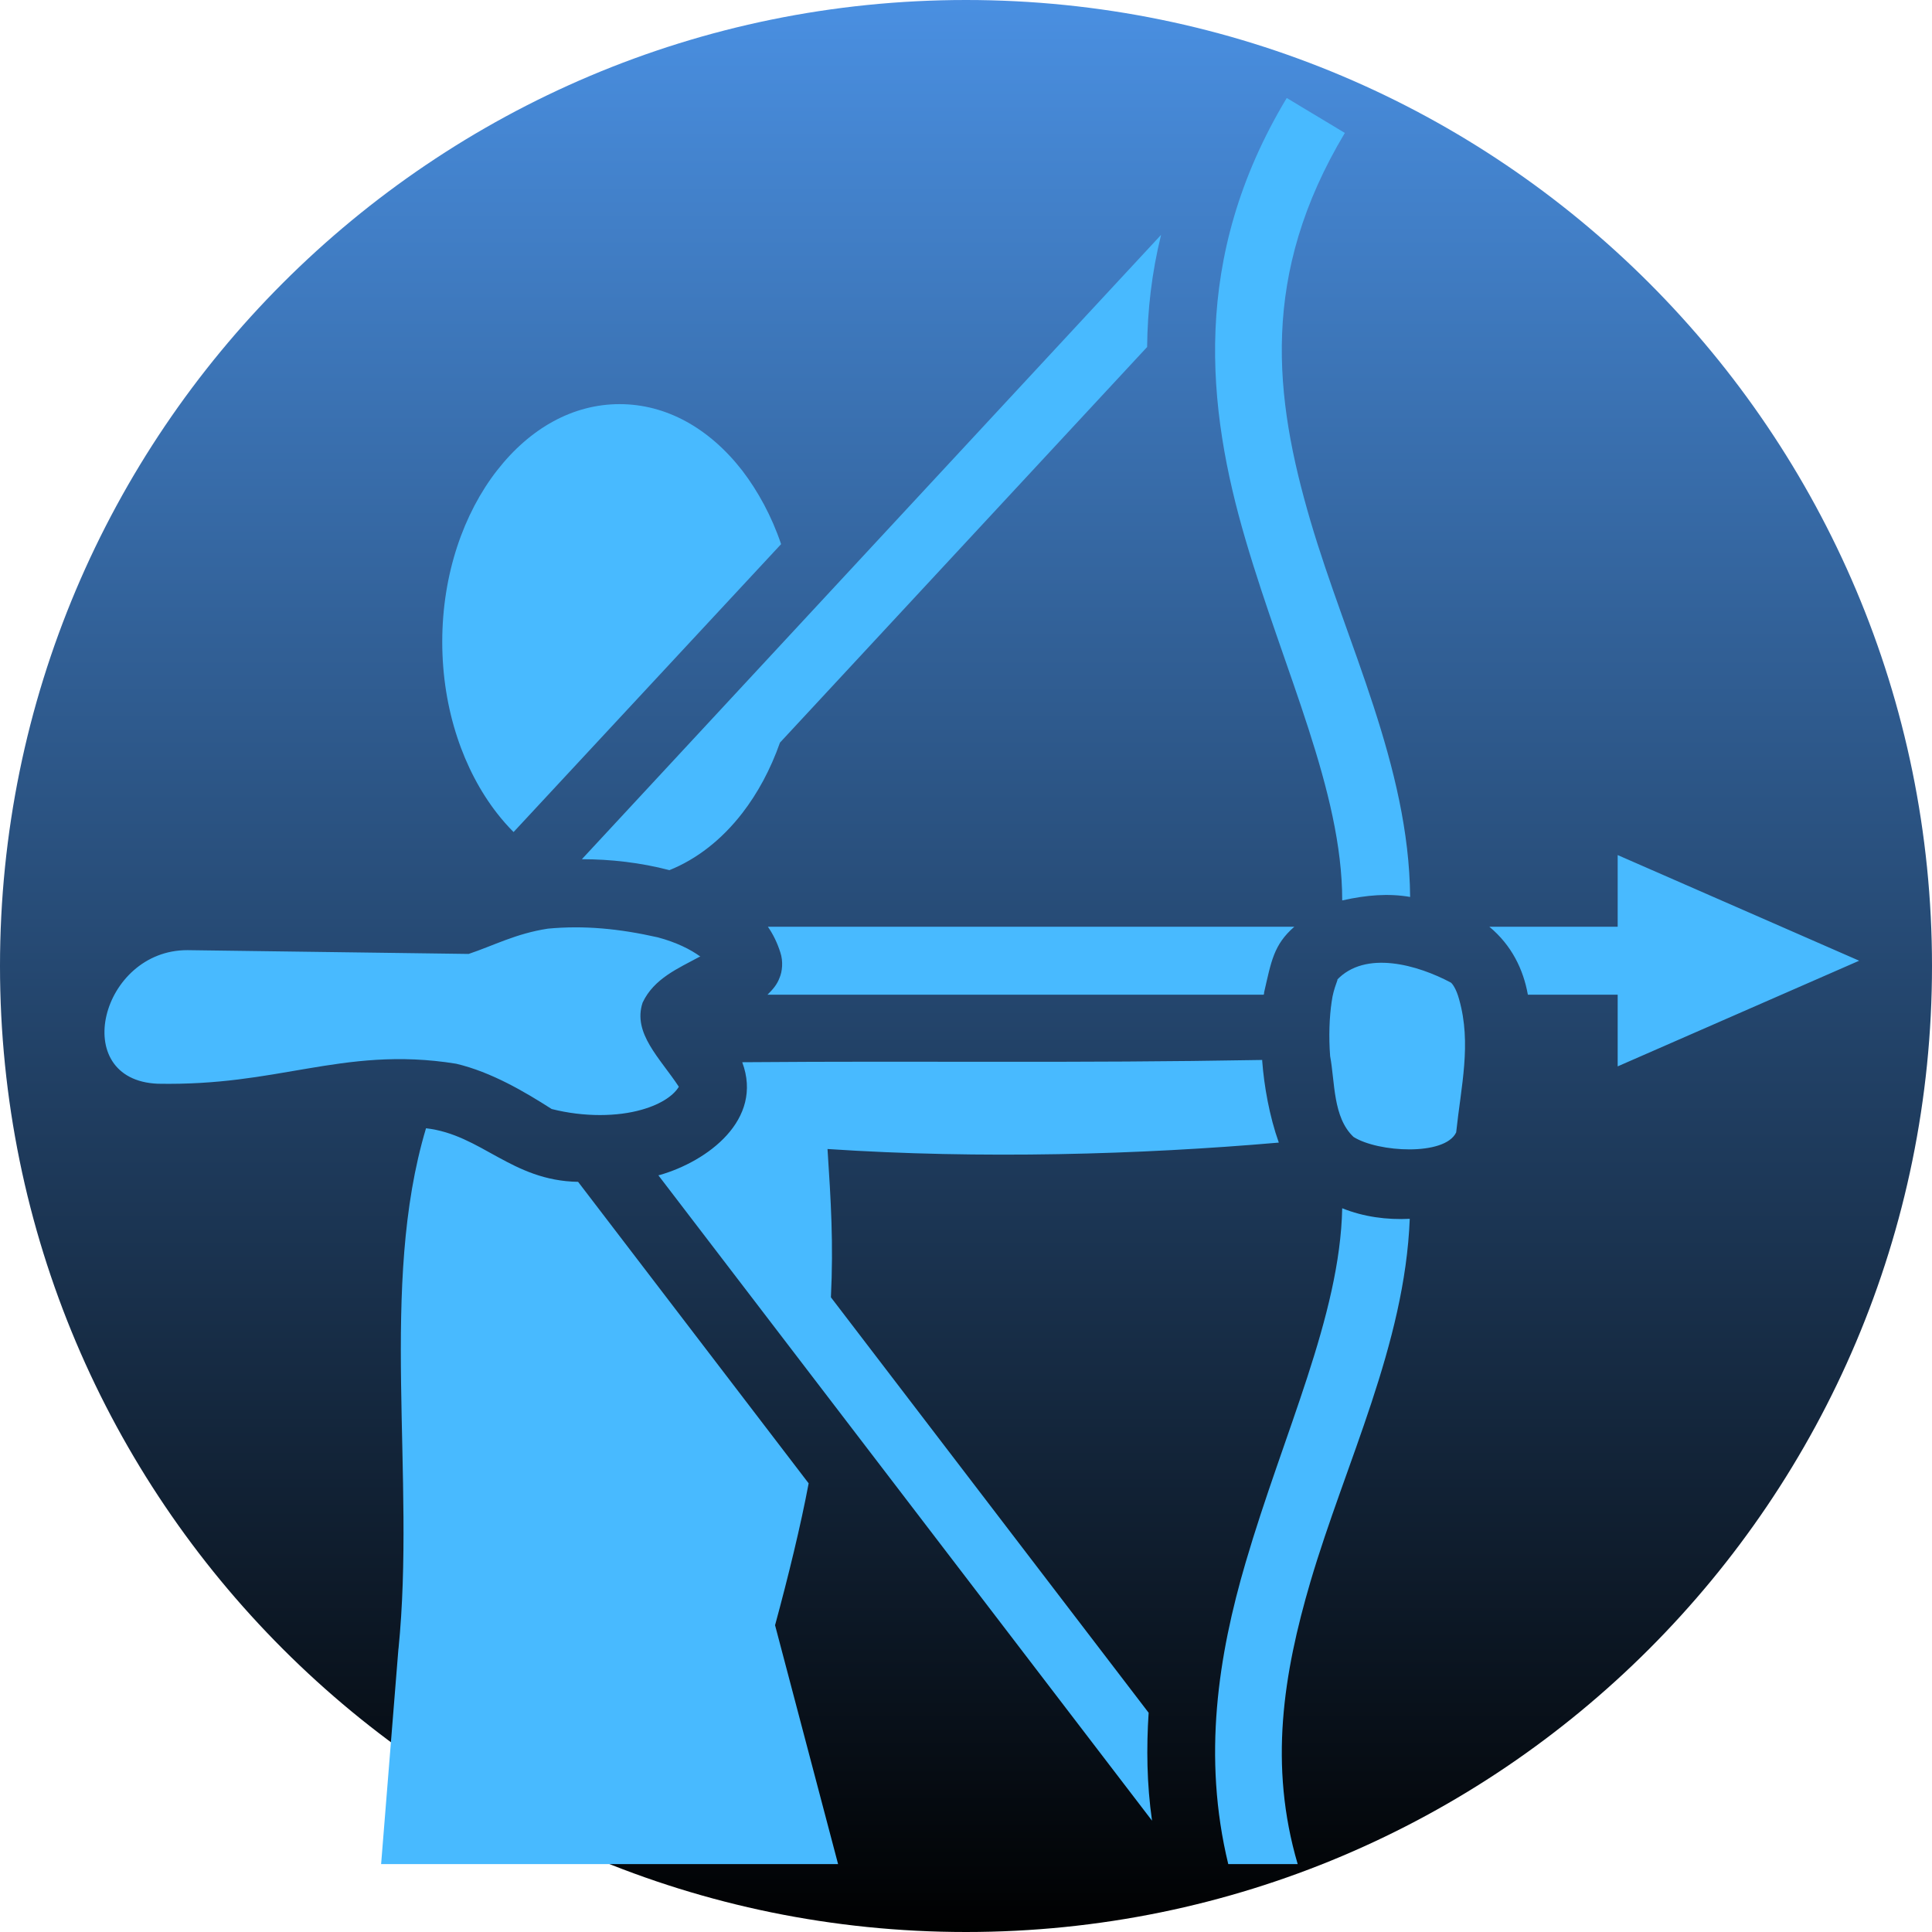
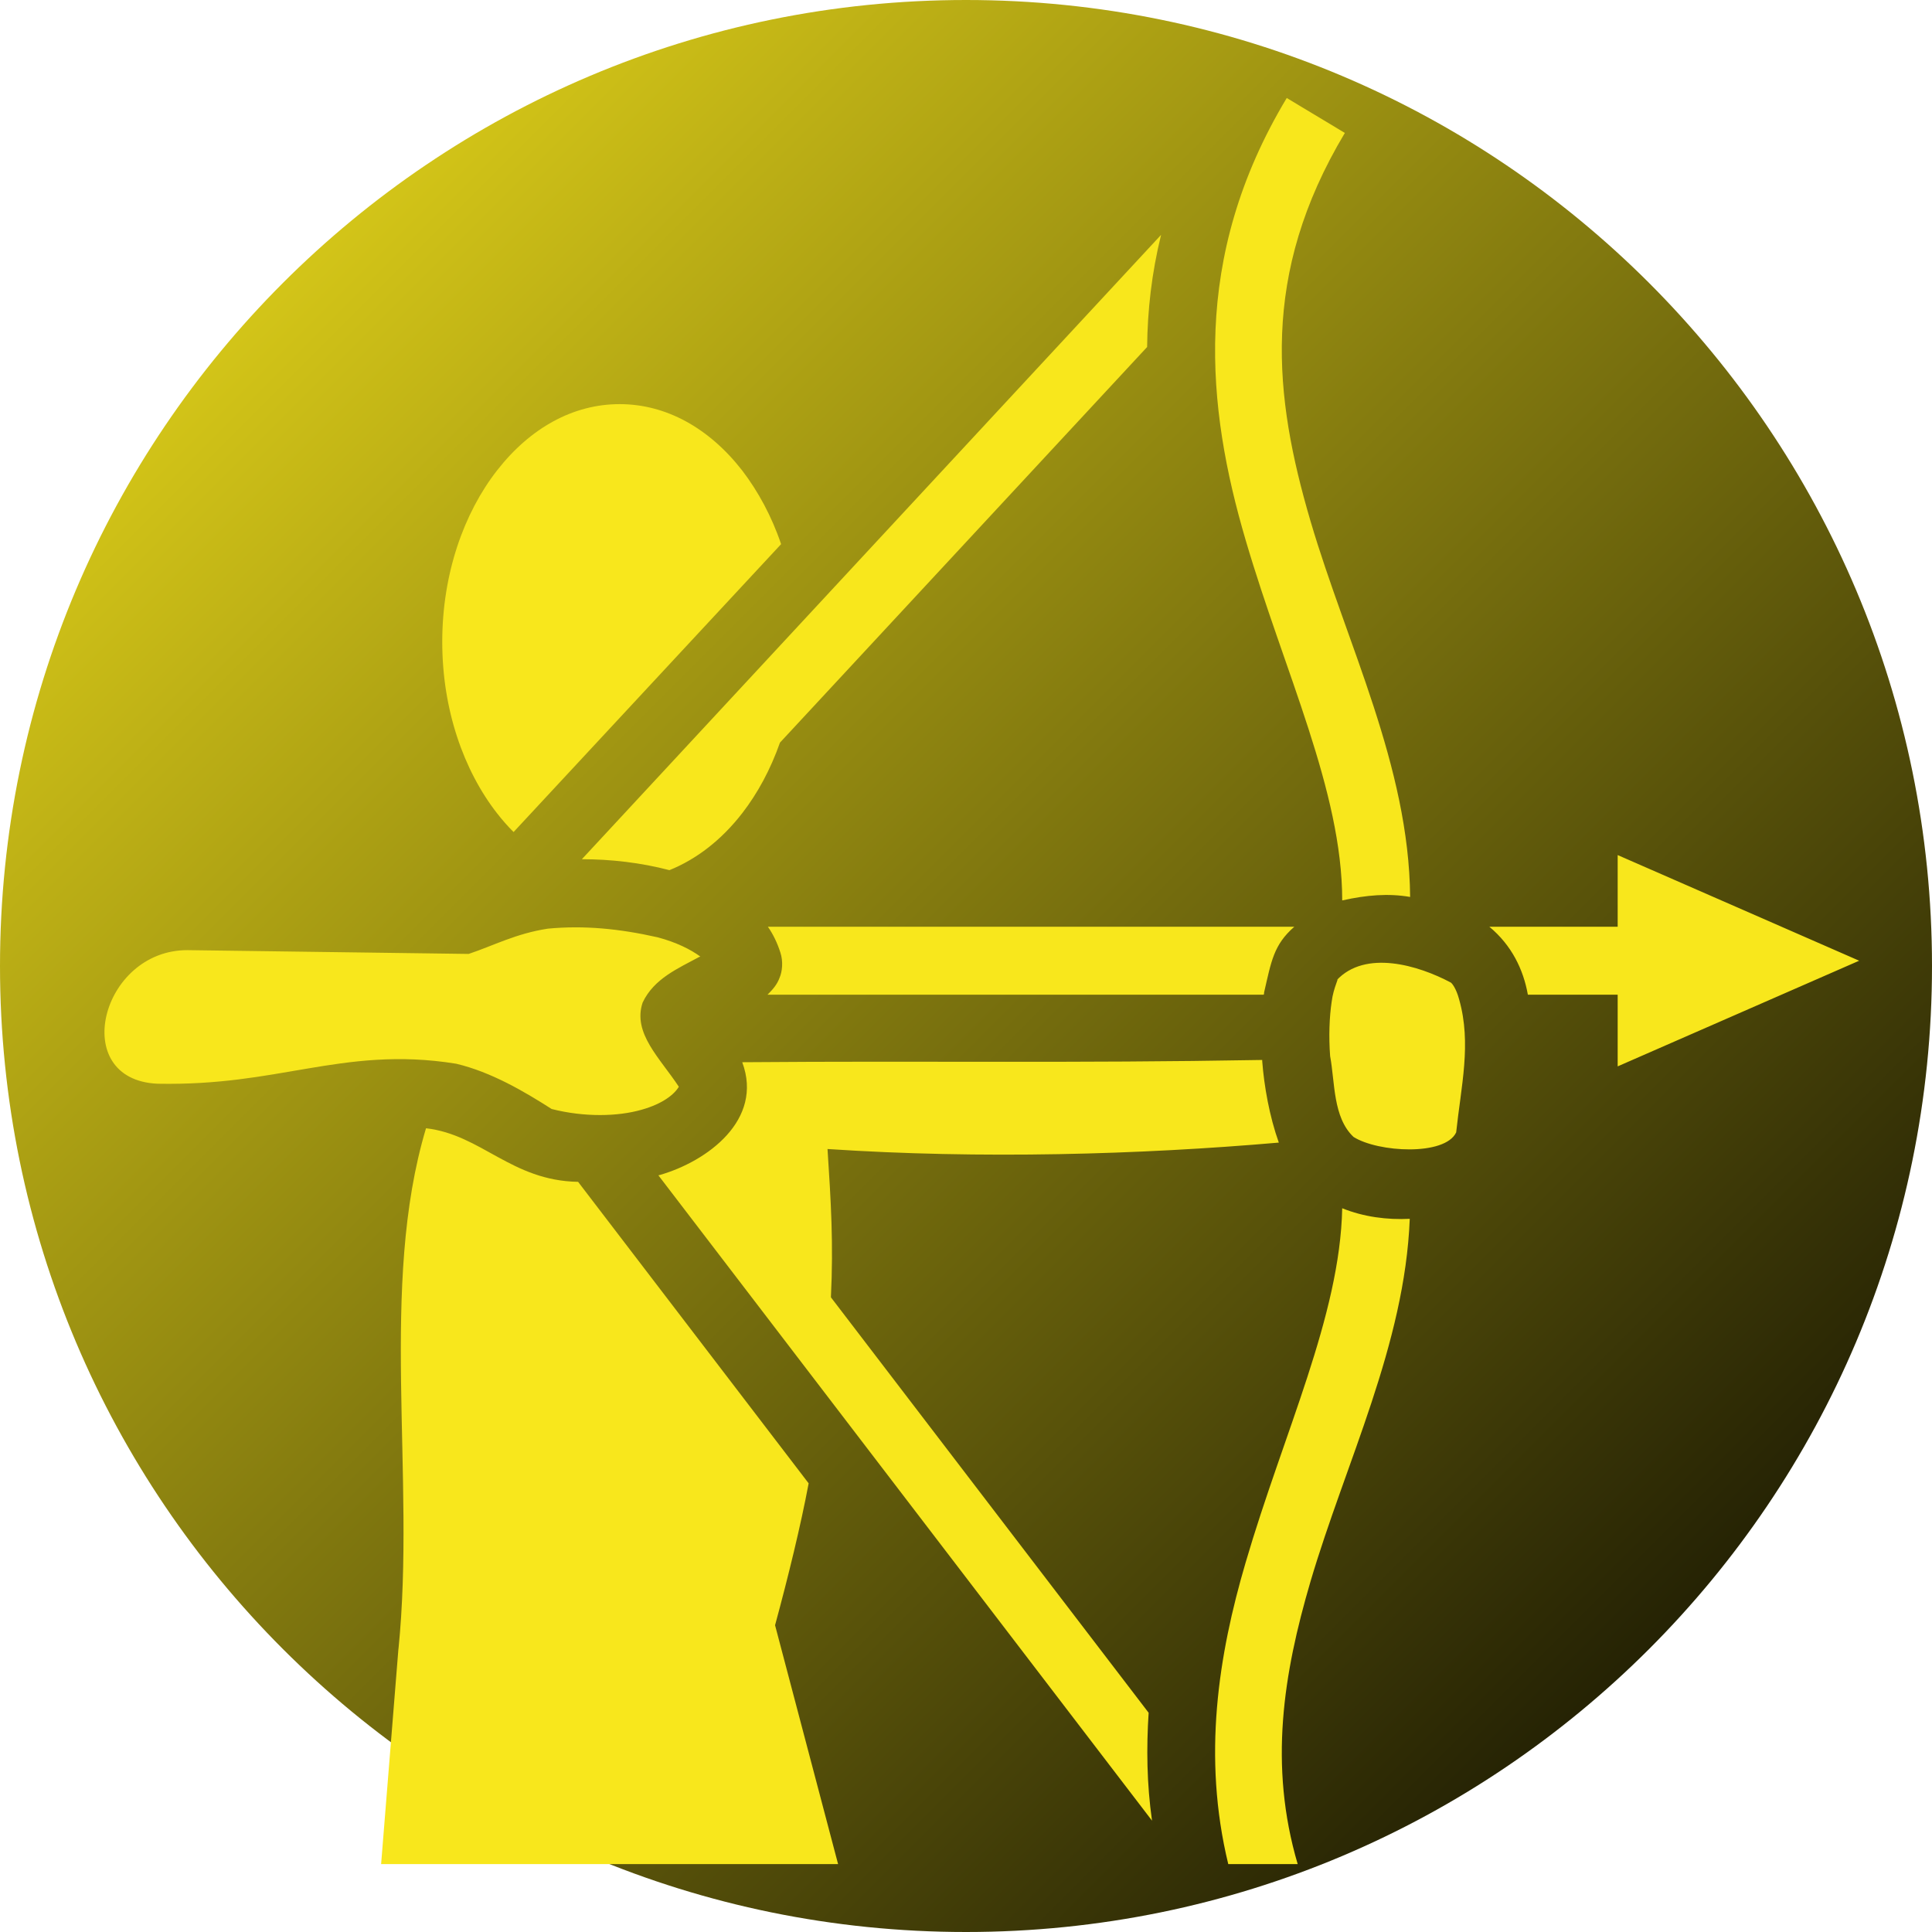
<svg xmlns="http://www.w3.org/2000/svg" viewBox="0 0 512 512" style="height: 512px; width: 512px;">
  <defs>
-     <linearGradient x1="0" x2="0" y1="0" y2="1" id="delapouite-archer-gradient-0">
-       <stop offset="0%" stop-color="#4a90e2" stop-opacity="1" />
-       <stop offset="100%" stop-color="#000" stop-opacity="1" />
+     <linearGradient x1="0" x2="1" y1="0" y2="1" id="delapouite-archer-gradient-0">
+       <stop offset="0%" stop-color="#f8e71c" stop-opacity="1" />
+       <stop offset="100%" stop-color="#000000" stop-opacity="1" />
    </linearGradient>
  </defs>
  <circle cx="256" cy="256" r="256" fill="url(#delapouite-archer-gradient-0)" />
  <g class="" transform="translate(0,0)" style="">
-     <path d="M341 25.97c-25.5 42.42-21.2 82.13-10.9 117.13 10.3 35.1 25.6 66.5 25.6 95.5h.1c6.3-1.4 12.1-1.9 17.9-.9-.3-34.7-16.8-67-26.4-99.6-9.7-33-13.4-65.29 9.1-102.87zm-33.3 36.27L154.2 227.7c7.6 0 15.6.9 23.2 2.9 7.2-2.9 13.8-8 19.3-15.1 4.1-5.3 7.5-11.6 10-18.7L304 91.96c.1-9.68 1.2-19.6 3.7-29.72zM164.2 107.1c-12.3 0-23.7 6.3-32.5 17.6s-14.5 27.4-14.5 45.4 5.7 34.1 14.5 45.4c1.4 1.8 2.9 3.5 4.4 5l70.9-76.3c-2.5-7.4-6.1-14-10.3-19.5-8.8-11.3-20.2-17.6-32.5-17.6zm264.5 119.5v19h-34c5.9 4.9 9 11.3 10.2 18h23.8v19l64-28zm-225.2 19c1.4 2 2.5 4.3 3.3 6.8.8 2.4.5 5.1-.2 6.7-.7 1.9-1.8 3.1-3.2 4.5h131.5c.1-.2.1-.4.1-.6 1.9-8.2 2.5-12.6 8-17.4zm-58.3.5c-8.5 1.3-14.4 4.5-21 6.7l-74.48-1c-23.01-.1-31.67 34.4-7.93 35.4 16.14.3 27.69-2 39.55-4 11.86-2 24.16-3.8 39.56-1.3 9.3 2.2 18.1 7.4 25.3 12 8.7 2.2 17.5 2 23.8.2 5.7-1.6 8.7-4.1 9.9-6.1-5-7.6-12.3-14.2-9.6-22.3 3-6.4 9.5-9.1 15-12.1.1 0 .2-.1.3-.1-2.6-1.9-6.4-3.8-11.3-5.1-10.2-2.3-19.5-3.2-29.1-2.3zm209 13.7c.9-1-.8 1.7-1.3 5.7-.6 4-.8 9.2-.4 14.4 1.3 6.9.7 16.2 6.2 21.4 6.5 4.1 24.2 5.1 27.2-1.2 1.3-12.3 4.1-23.5.8-35.2-.8-3-1.9-4.3-2.2-4.5-8.6-4.6-22.7-8.8-30.3-.6zm-19.7 21.1c-51 .9-87.9.2-137.8.6 5.7 15.3-9.3 26.3-21.9 29.9-.1 0-.2 0-.3.1l130.8 171c-1.4-9.8-1.5-19.3-.9-28.6l-84.2-110.1c.7-14.3 0-25.5-.9-39.3 40.6 2.7 82.7 1.5 119.6-1.7-2.5-7-3.9-15-4.4-21.6zM112.9 299c-12.5 41.7-2.7 92.3-7.3 138v-.2L101 494h121.1l-16.7-63.3c3.5-12.9 6.8-26.4 8.9-37.6l-61.1-79.9c-17.7-.3-25.6-12.5-40.3-14.2zm242.8 21.2c-.6 28.6-15.5 59.4-25.6 93.9-7.2 24.5-11.5 51.4-4.6 79.9h18.4c-7.7-26.2-3.8-50.4 3.4-74.9 9.3-31.5 25-62.8 26.3-96.1-6 .3-12.2-.5-17.9-2.8z" fill="#48baff" fill-opacity="1" />
+     <path d="M341 25.97c-25.5 42.42-21.2 82.13-10.9 117.13 10.3 35.1 25.6 66.5 25.6 95.5h.1c6.3-1.4 12.1-1.9 17.9-.9-.3-34.7-16.8-67-26.4-99.6-9.7-33-13.4-65.29 9.1-102.87zm-33.3 36.27L154.2 227.7c7.6 0 15.6.9 23.2 2.9 7.2-2.9 13.8-8 19.3-15.1 4.1-5.3 7.5-11.6 10-18.7L304 91.96c.1-9.68 1.2-19.6 3.7-29.72zM164.2 107.1c-12.3 0-23.7 6.3-32.5 17.6s-14.5 27.4-14.5 45.4 5.7 34.1 14.5 45.4c1.4 1.8 2.9 3.5 4.4 5l70.9-76.3c-2.5-7.4-6.1-14-10.3-19.5-8.8-11.3-20.2-17.6-32.5-17.6zm264.5 119.5v19h-34c5.9 4.9 9 11.3 10.2 18h23.8v19l64-28zm-225.2 19c1.4 2 2.5 4.3 3.3 6.8.8 2.4.5 5.1-.2 6.7-.7 1.9-1.8 3.1-3.2 4.5h131.5c.1-.2.1-.4.1-.6 1.9-8.2 2.5-12.6 8-17.4zm-58.3.5c-8.5 1.3-14.4 4.5-21 6.7l-74.48-1c-23.01-.1-31.67 34.4-7.93 35.4 16.14.3 27.69-2 39.55-4 11.86-2 24.16-3.8 39.56-1.3 9.3 2.2 18.1 7.4 25.3 12 8.7 2.2 17.5 2 23.8.2 5.7-1.6 8.7-4.1 9.9-6.1-5-7.6-12.3-14.2-9.6-22.3 3-6.4 9.5-9.1 15-12.1.1 0 .2-.1.3-.1-2.6-1.9-6.4-3.8-11.3-5.1-10.2-2.3-19.5-3.2-29.1-2.3zm209 13.7c.9-1-.8 1.7-1.3 5.7-.6 4-.8 9.2-.4 14.4 1.3 6.9.7 16.2 6.2 21.4 6.5 4.1 24.2 5.1 27.2-1.2 1.3-12.3 4.1-23.5.8-35.2-.8-3-1.9-4.3-2.2-4.5-8.6-4.6-22.7-8.8-30.3-.6zm-19.7 21.1c-51 .9-87.9.2-137.8.6 5.7 15.3-9.3 26.3-21.9 29.9-.1 0-.2 0-.3.1l130.8 171c-1.4-9.8-1.5-19.3-.9-28.6l-84.2-110.1c.7-14.3 0-25.5-.9-39.3 40.6 2.7 82.7 1.5 119.6-1.7-2.5-7-3.9-15-4.4-21.6zM112.9 299c-12.5 41.7-2.7 92.3-7.3 138v-.2L101 494h121.1l-16.7-63.3c3.5-12.9 6.8-26.4 8.9-37.6l-61.1-79.9c-17.7-.3-25.6-12.5-40.3-14.2zm242.8 21.2c-.6 28.6-15.5 59.4-25.6 93.9-7.2 24.5-11.5 51.4-4.6 79.9h18.4c-7.7-26.2-3.8-50.4 3.4-74.9 9.3-31.5 25-62.8 26.3-96.1-6 .3-12.2-.5-17.9-2.8z" fill="#f8e71c" fill-opacity="1" />
  </g>
</svg>
